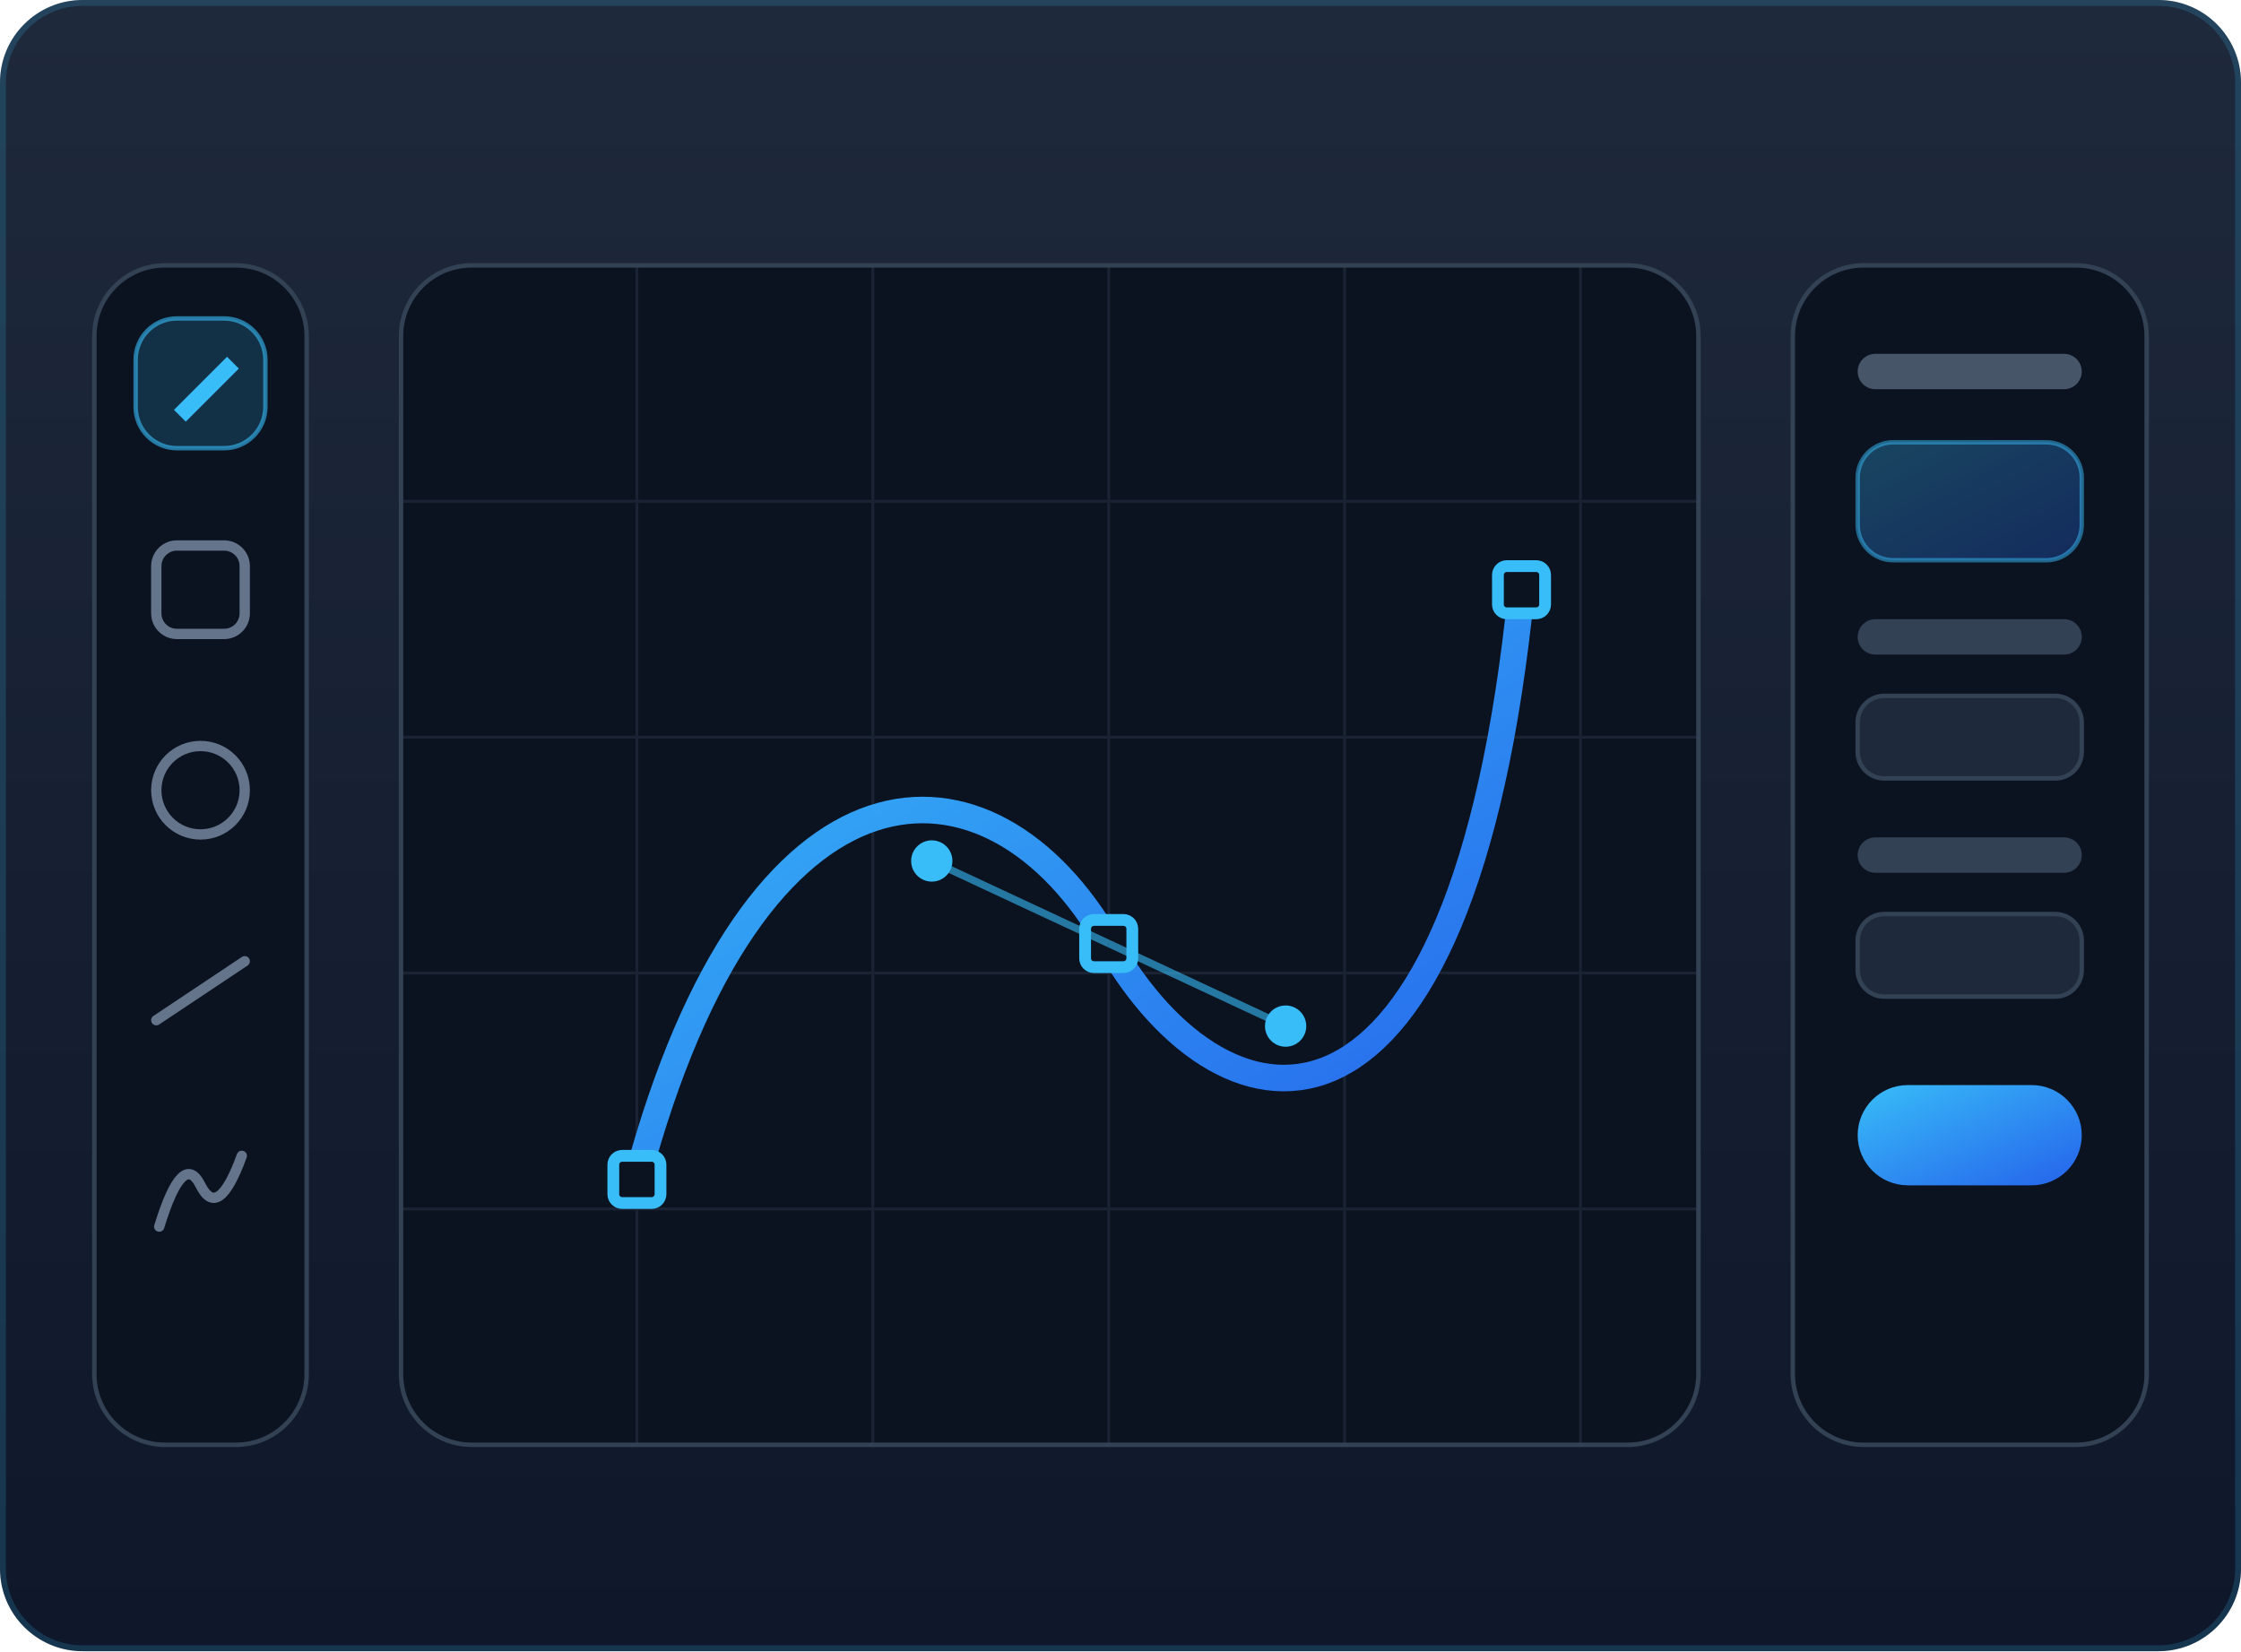
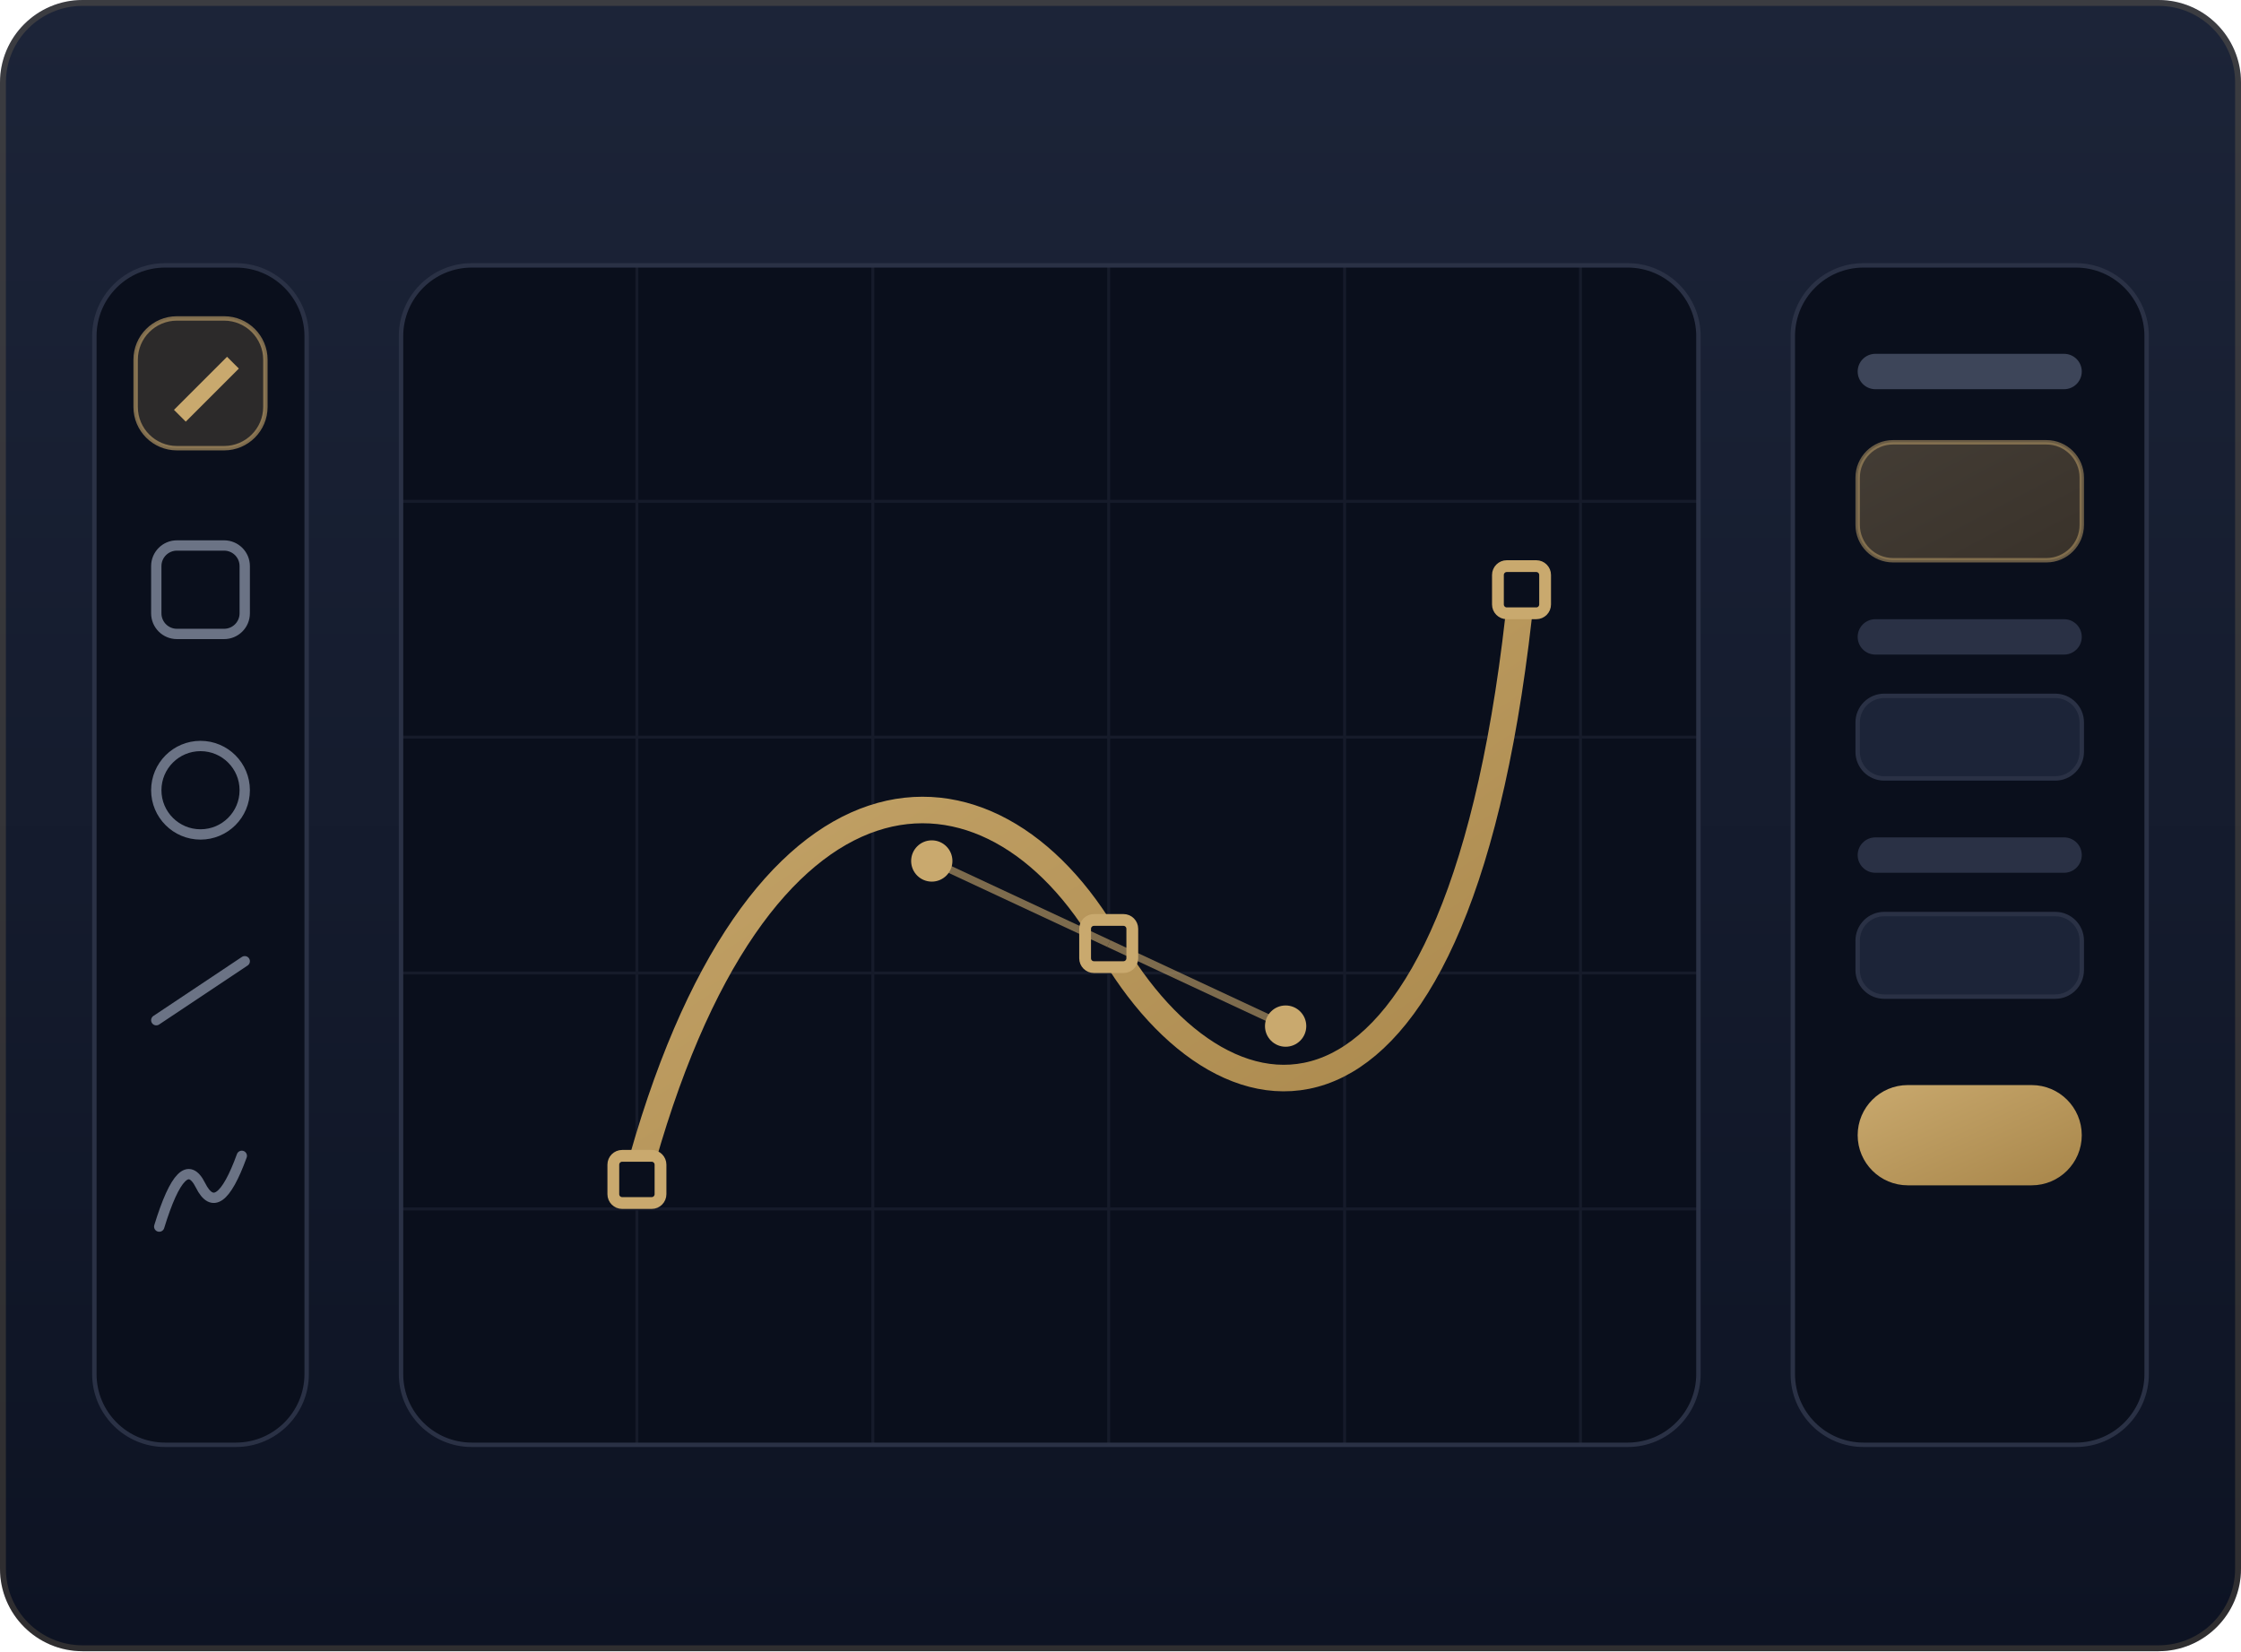
<svg xmlns="http://www.w3.org/2000/svg" viewBox="0 0 760 560" role="img" aria-label="Vector drawing board">
  <defs>
    <linearGradient id="dw-bg" x1="0" y1="0" x2="0" y2="1">
-       <stop offset="0%" stop-color="#1E293B" />
-       <stop offset="100%" stop-color="#0F172A" />
+       <stop offset="0%" stop-color="#1C2438" />
+       <stop offset="100%" stop-color="#0D1323" />
    </linearGradient>
    <linearGradient id="dw-hi" x1="0" y1="0" x2="1" y2="1">
-       <stop offset="0%" stop-color="#38BDF8" />
-       <stop offset="100%" stop-color="#2563EB" />
+       <stop offset="0%" stop-color="#C9A96E" />
+       <stop offset="100%" stop-color="#A8864A" />
    </linearGradient>
  </defs>
  <rect width="760" height="560" rx="28" fill="url(#dw-bg)" />
-   <rect x="1" y="1" width="758" height="558" rx="27" fill="none" stroke="#38BDF8" stroke-opacity=".18" stroke-width="2" />
-   <rect x="32" y="90" width="72" height="400" rx="24" fill="#0B1220" stroke="#334155" stroke-width="1.5" />
+   <rect x="1" y="1" width="758" height="558" rx="27" fill="none" stroke="#C9A96E" stroke-opacity=".18" stroke-width="2" />
+   <rect x="32" y="90" width="72" height="400" rx="24" fill="#0A0F1C" stroke="#2A3145" stroke-width="1.5" />
  <g transform="translate(68 130)">
-     <rect x="-22" y="-22" width="44" height="44" rx="14" fill="#38BDF8" fill-opacity=".18" stroke="#38BDF8" stroke-opacity=".6" stroke-width="1.5" />
-     <path d="M-9 9 L9 -9 l4 4 L-5 13 z" fill="#38BDF8" />
+     <rect x="-22" y="-22" width="44" height="44" rx="14" fill="#C9A96E" fill-opacity=".18" stroke="#C9A96E" stroke-opacity=".6" stroke-width="1.5" />
+     <path d="M-9 9 L9 -9 l4 4 L-5 13 z" fill="#C9A96E" />
  </g>
-   <g transform="translate(68 200)" stroke="#64748B" stroke-width="3.5" fill="none">
+   <g transform="translate(68 200)" stroke="#6B7385" stroke-width="3.5" fill="none">
    <rect x="-15" y="-15" width="30" height="30" rx="7" />
  </g>
-   <g transform="translate(68 268)" stroke="#64748B" stroke-width="3.5" fill="none">
+   <g transform="translate(68 268)" stroke="#6B7385" stroke-width="3.5" fill="none">
    <circle cx="0" cy="0" r="15" />
  </g>
-   <g transform="translate(68 336)" stroke="#64748B" stroke-width="3.5" fill="none" stroke-linecap="round">
+   <g transform="translate(68 336)" stroke="#6B7385" stroke-width="3.5" fill="none" stroke-linecap="round">
    <path d="M-15 10 L15 -10" />
  </g>
-   <g transform="translate(68 404)" stroke="#64748B" stroke-width="3.5" fill="none" stroke-linecap="round" stroke-linejoin="round">
+   <g transform="translate(68 404)" stroke="#6B7385" stroke-width="3.5" fill="none" stroke-linecap="round" stroke-linejoin="round">
    <path d="M-14 12 q8 -26 14 -14 t14 -10" />
  </g>
-   <rect x="136" y="90" width="440" height="400" rx="24" fill="#0B1220" stroke="#334155" stroke-width="1.5" />
+   <rect x="136" y="90" width="440" height="400" rx="24" fill="#0A0F1C" stroke="#2A3145" stroke-width="1.5" />
  <g opacity=".35">
-     <path d="M136 170 h440 M136 250 h440 M136 330 h440 M136 410 h440" stroke="#334155" stroke-width="1" />
-     <path d="M216 90 v400 M296 90 v400 M376 90 v400 M456 90 v400 M536 90 v400" stroke="#334155" stroke-width="1" />
+     <path d="M136 170 h440 M136 250 h440 M136 330 h440 M136 410 h440" stroke="#2A3145" stroke-width="1" />
+     <path d="M216 90 v400 M296 90 v400 M376 90 v400 M456 90 v400 M536 90 v400" stroke="#2A3145" stroke-width="1" />
  </g>
  <path d="M216 400 C 256 250, 336 250, 376 320 S 496 400, 516 200" fill="none" stroke="url(#dw-hi)" stroke-width="9" stroke-linecap="round" />
-   <g fill="#0B1220" stroke="#38BDF8" stroke-width="4">
+   <g fill="#0A0F1C" stroke="#C9A96E" stroke-width="4">
    <rect x="208" y="392" width="16" height="16" rx="3" />
    <rect x="368" y="312" width="16" height="16" rx="3" />
    <rect x="508" y="192" width="16" height="16" rx="3" />
  </g>
-   <g stroke="#38BDF8" stroke-opacity=".6" stroke-width="2.5">
+   <g stroke="#C9A96E" stroke-opacity=".6" stroke-width="2.5">
    <path d="M376 320 L316 292" />
    <path d="M376 320 L436 348" />
  </g>
-   <circle cx="316" cy="292" r="7" fill="#38BDF8" />
-   <circle cx="436" cy="348" r="7" fill="#38BDF8" />
-   <rect x="608" y="90" width="120" height="400" rx="24" fill="#0B1220" stroke="#334155" stroke-width="1.5" />
-   <rect x="630" y="120" width="76" height="12" rx="6" fill="#475569" />
-   <rect x="630" y="150" width="76" height="40" rx="12" fill="url(#dw-hi)" fill-opacity=".3" stroke="#38BDF8" stroke-opacity=".5" stroke-width="1.5" />
-   <rect x="630" y="210" width="76" height="12" rx="6" fill="#334155" />
-   <rect x="630" y="236" width="76" height="28" rx="9" fill="#1E293B" stroke="#334155" stroke-width="1.5" />
-   <rect x="630" y="284" width="76" height="12" rx="6" fill="#334155" />
-   <rect x="630" y="310" width="76" height="28" rx="9" fill="#1E293B" stroke="#334155" stroke-width="1.5" />
+   <circle cx="316" cy="292" r="7" fill="#C9A96E" />
+   <circle cx="436" cy="348" r="7" fill="#C9A96E" />
+   <rect x="608" y="90" width="120" height="400" rx="24" fill="#0A0F1C" stroke="#2A3145" stroke-width="1.5" />
+   <rect x="630" y="120" width="76" height="12" rx="6" fill="#3D4559" />
+   <rect x="630" y="150" width="76" height="40" rx="12" fill="url(#dw-hi)" fill-opacity=".3" stroke="#C9A96E" stroke-opacity=".5" stroke-width="1.5" />
+   <rect x="630" y="210" width="76" height="12" rx="6" fill="#2A3145" />
+   <rect x="630" y="236" width="76" height="28" rx="9" fill="#1C2438" stroke="#2A3145" stroke-width="1.5" />
+   <rect x="630" y="284" width="76" height="12" rx="6" fill="#2A3145" />
+   <rect x="630" y="310" width="76" height="28" rx="9" fill="#1C2438" stroke="#2A3145" stroke-width="1.5" />
  <rect x="630" y="368" width="76" height="34" rx="17" fill="url(#dw-hi)" />
</svg>
